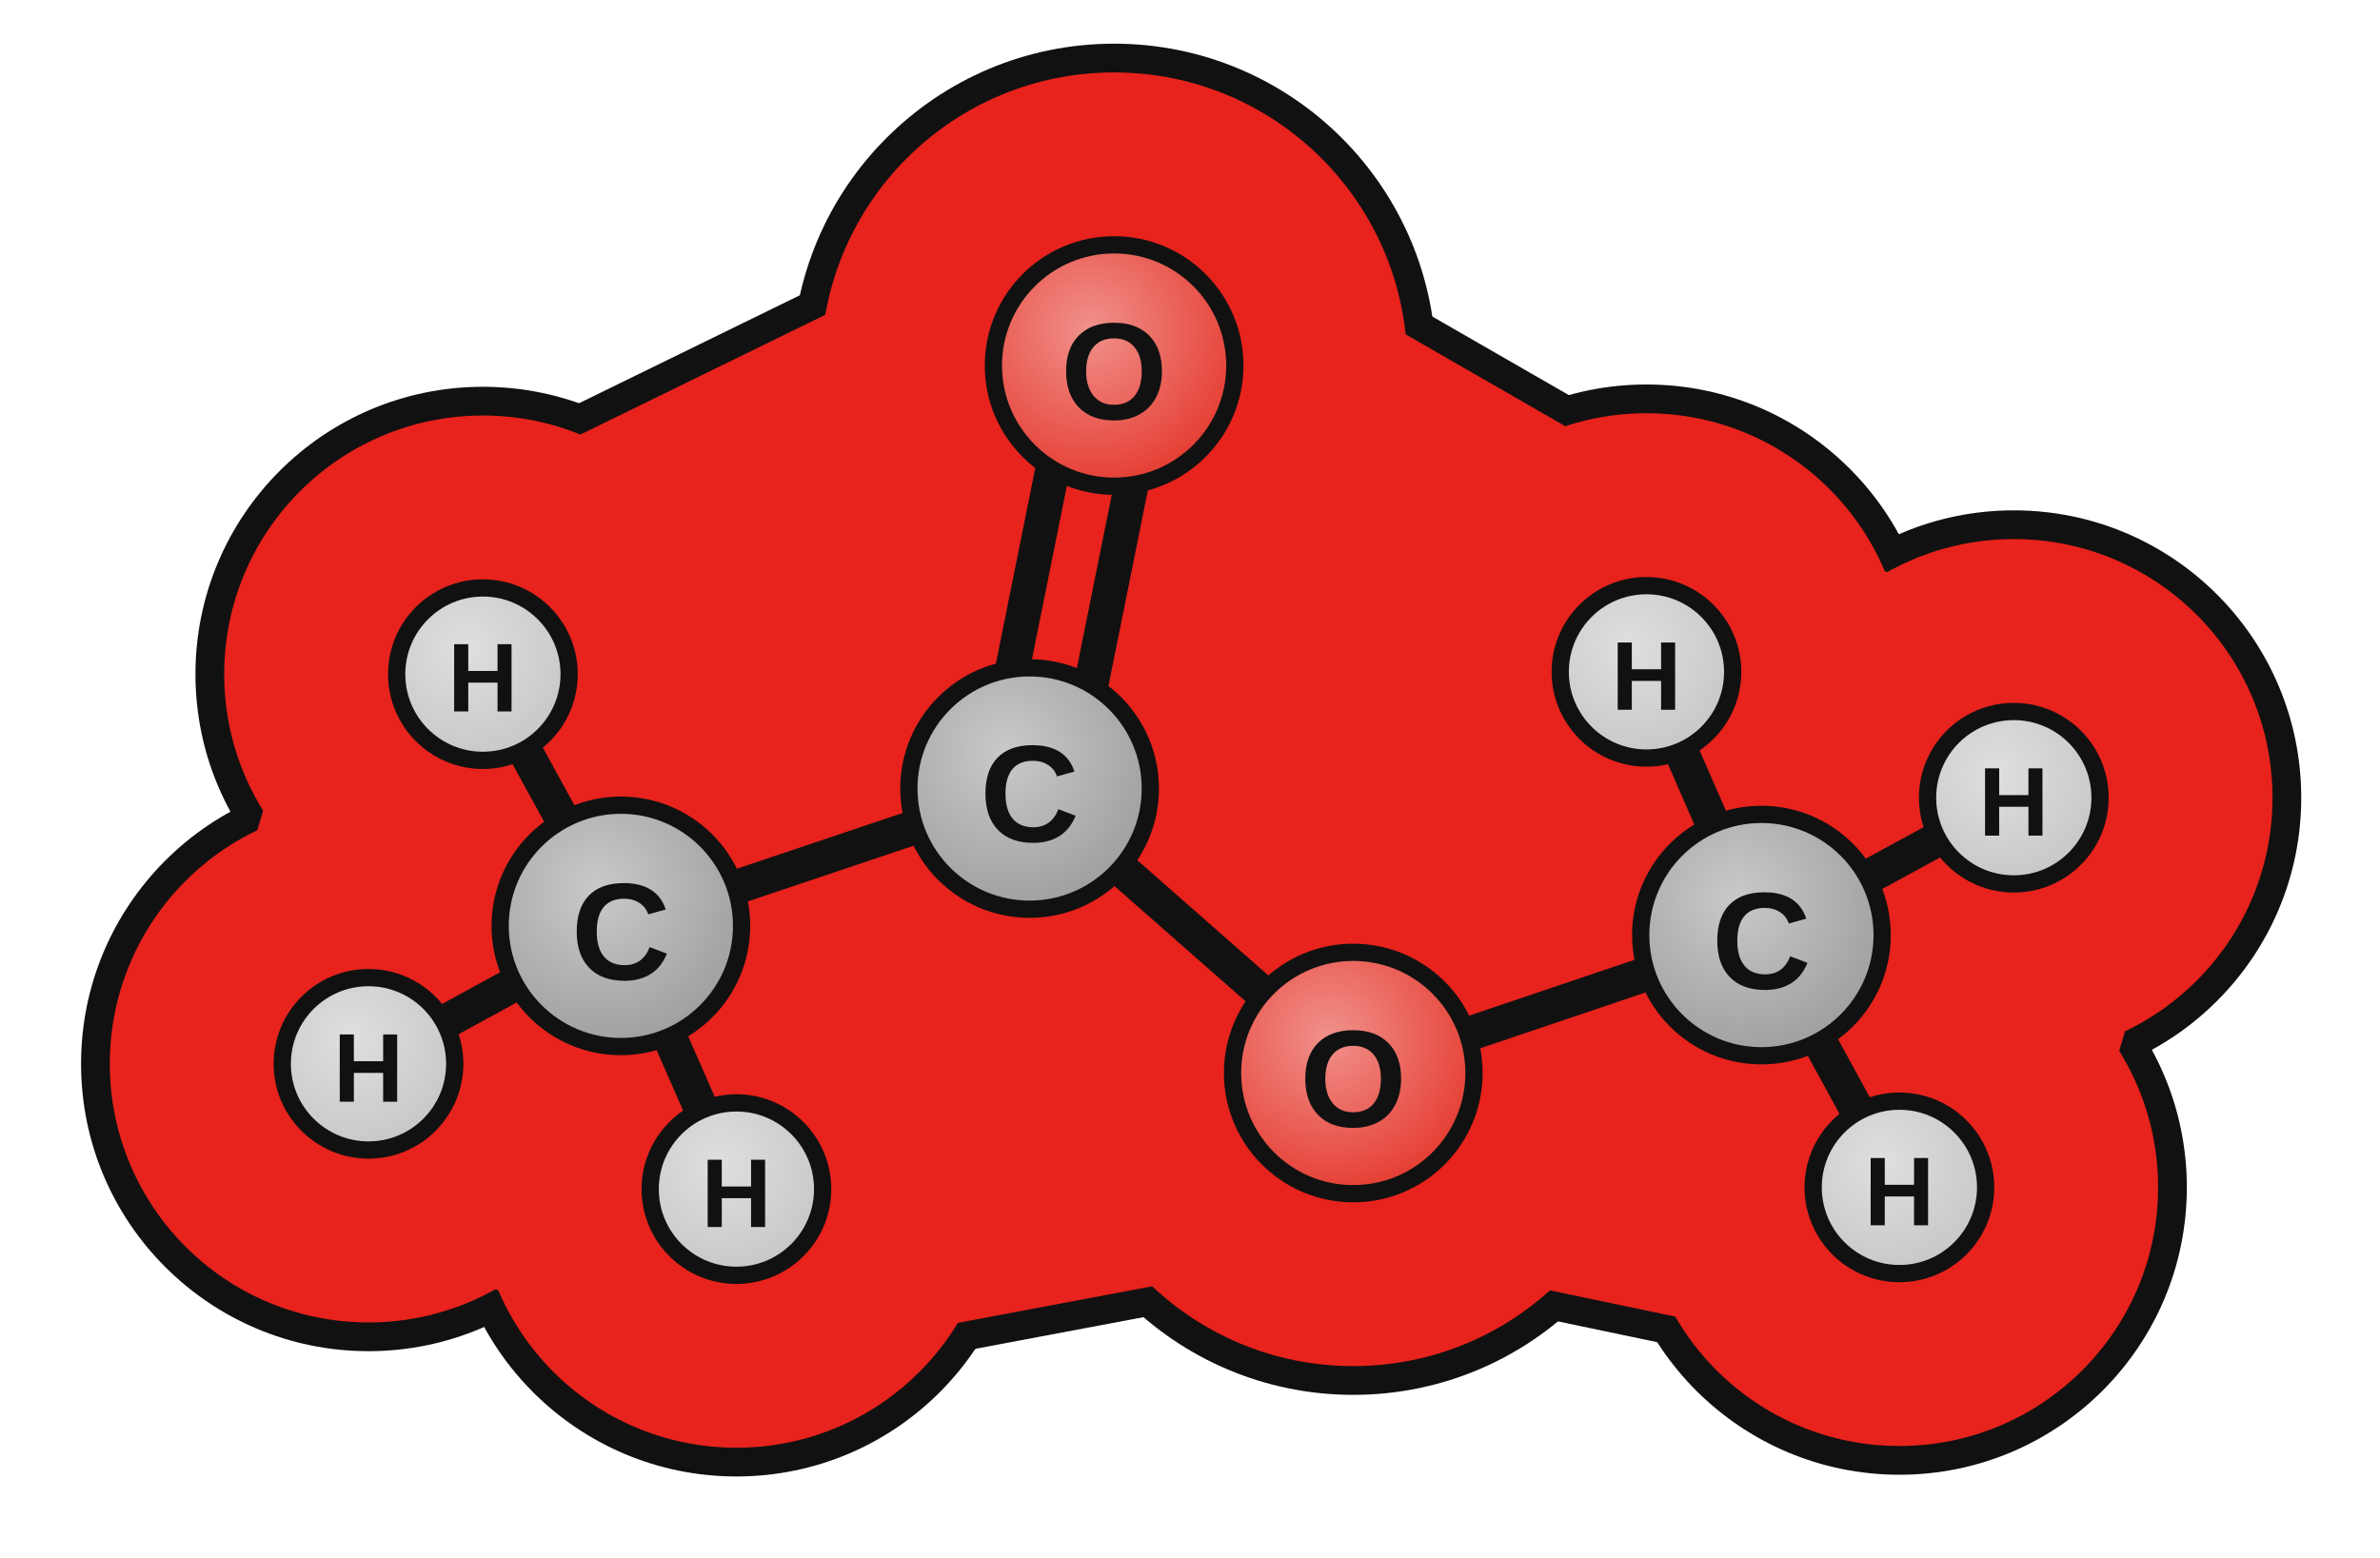
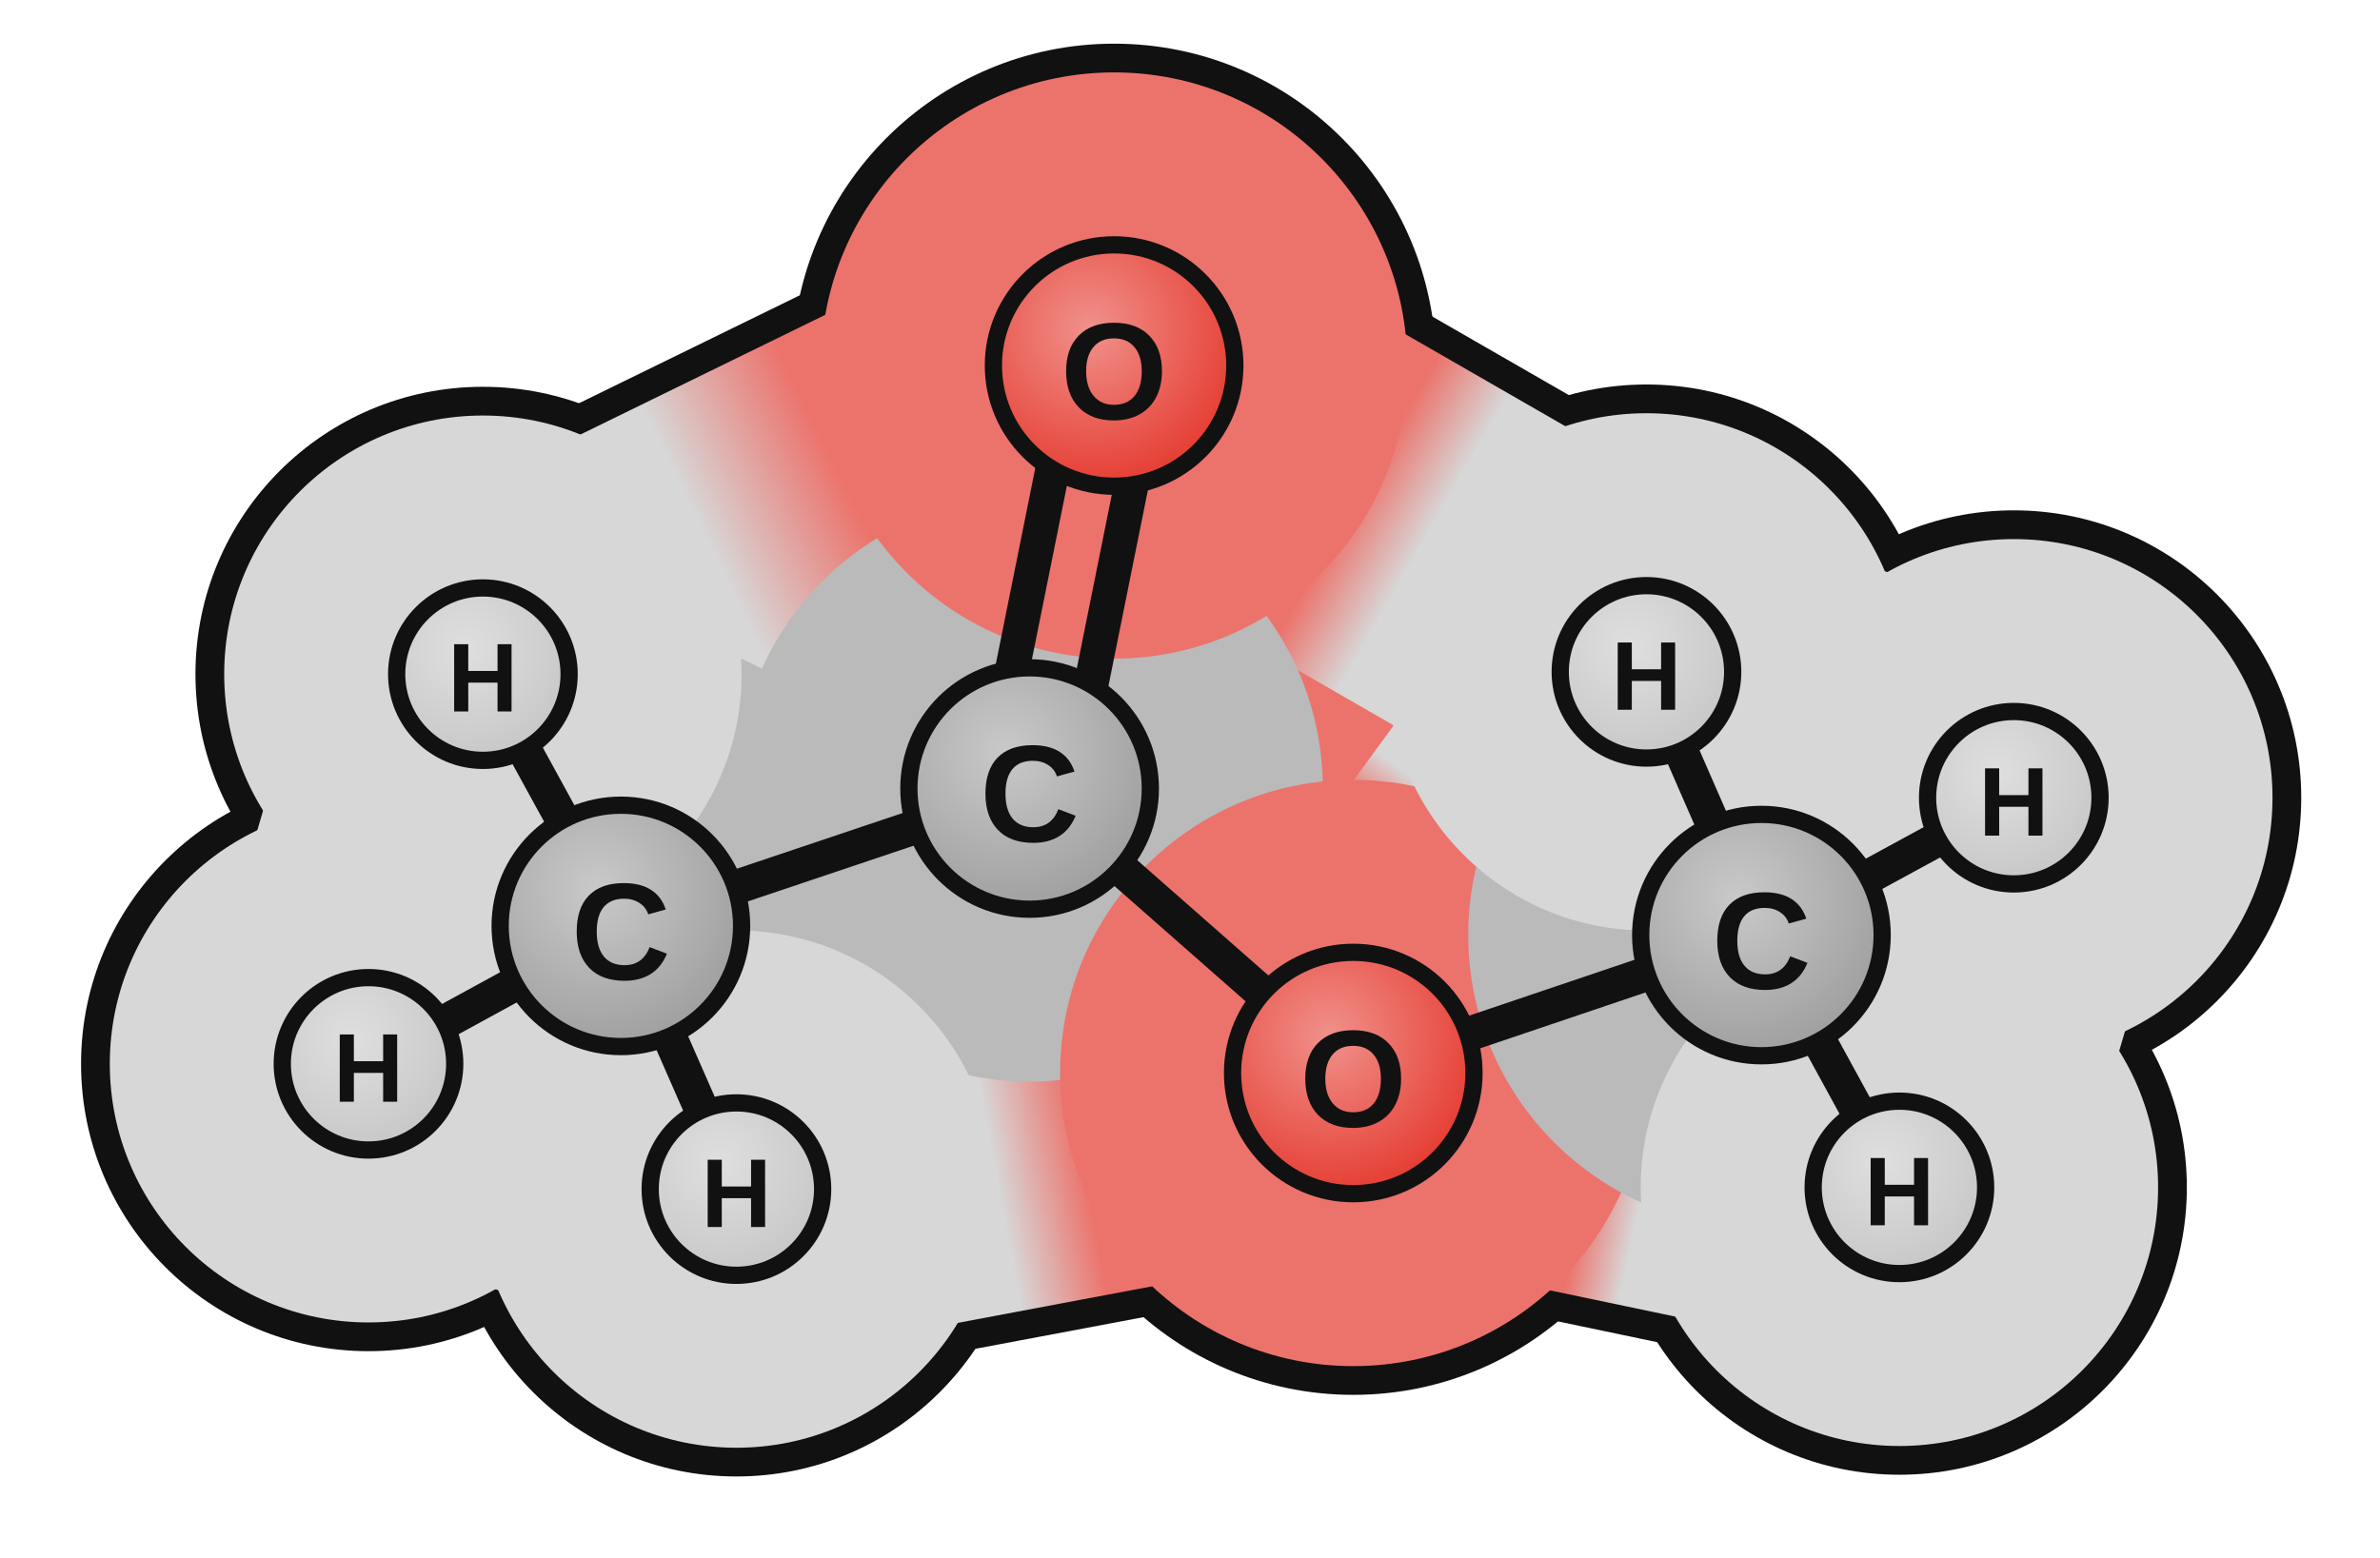
<svg xmlns="http://www.w3.org/2000/svg" viewBox="-206 -153 414 271" width="414" height="271">
  <defs>
    <radialGradient id="gC" cx="40%" cy="35%" r="70%">
      <stop offset="0" stop-color="#c9c9c9" />
      <stop offset="1" stop-color="#9d9d9d" />
    </radialGradient>
    <radialGradient id="gH" cx="40%" cy="35%" r="70%">
      <stop offset="0" stop-color="#dfdfdf" />
      <stop offset="1" stop-color="#c6c6c6" />
    </radialGradient>
    <radialGradient id="gN" cx="40%" cy="35%" r="70%">
      <stop offset="0" stop-color="#a4b5ea" />
      <stop offset="1" stop-color="#5a79d9" />
    </radialGradient>
    <radialGradient id="gO" cx="40%" cy="35%" r="70%">
      <stop offset="0" stop-color="#f0918b" />
      <stop offset="1" stop-color="#e5382d" />
    </radialGradient>
    <radialGradient id="gP" cx="40%" cy="35%" r="70%">
      <stop offset="0" stop-color="#f6c38a" />
      <stop offset="1" stop-color="#f0932b" />
    </radialGradient>
    <radialGradient id="gS" cx="40%" cy="35%" r="70%">
      <stop offset="0" stop-color="#efe499" />
      <stop offset="1" stop-color="#e3cf46" />
    </radialGradient>
    <radialGradient id="gMg" cx="40%" cy="35%" r="70%">
      <stop offset="0" stop-color="#b8e4b8" />
      <stop offset="1" stop-color="#7fcf7f" />
    </radialGradient>
    <radialGradient id="gX" cx="40%" cy="35%" r="70%">
      <stop offset="0" stop-color="#e0e0e0" />
      <stop offset="1" stop-color="#b0b0b0" />
    </radialGradient>
+     <linearGradient id="l0" gradientUnits="userSpaceOnUse" x1="-98.0" y1="8.1" x2="-26.9" y2="-15.8">
+       <stop offset="0.45" stop-color="#bababa" />
+       <stop offset="0.55" stop-color="#bababa" />
+     </linearGradient>
+     <linearGradient id="l1" gradientUnits="userSpaceOnUse" x1="-98.0" y1="8.1" x2="-12.2" y2="-89.4">
+       <stop offset="0.39" stop-color="#bababa" />
+       <stop offset="0.61" stop-color="#ec736c" />
+     </linearGradient>
+     <linearGradient id="l2" gradientUnits="userSpaceOnUse" x1="-98.0" y1="8.1" x2="29.4" y2="33.7">
+       <stop offset="0.39" stop-color="#bababa" />
+       <stop offset="0.61" stop-color="#ec736c" />
+     </linearGradient>
+     <linearGradient id="l3" gradientUnits="userSpaceOnUse" x1="-98.0" y1="8.1" x2="-77.9" y2="53.9">
+       <stop offset="0.45" stop-color="#bababa" />
+       <stop offset="0.55" stop-color="#d7d7d7" />
+     </linearGradient>
+     <linearGradient id="l4" gradientUnits="userSpaceOnUse" x1="-98.0" y1="8.1" x2="-122.0" y2="-35.7">
+       <stop offset="0.45" stop-color="#bababa" />
+       <stop offset="0.55" stop-color="#d7d7d7" />
+     </linearGradient>
+     <linearGradient id="l5" gradientUnits="userSpaceOnUse" x1="-98.0" y1="8.1" x2="-141.9" y2="32.1">
+       <stop offset="0.45" stop-color="#bababa" />
+       <stop offset="0.55" stop-color="#d7d7d7" />
+     </linearGradient>
+     <linearGradient id="l6" gradientUnits="userSpaceOnUse" x1="-26.9" y1="-15.8" x2="-12.2" y2="-89.4">
+       <stop offset="0.45" stop-color="#bababa" />
+       <stop offset="0.55" stop-color="#ec736c" />
+     </linearGradient>
+     <linearGradient id="l7" gradientUnits="userSpaceOnUse" x1="-26.9" y1="-15.8" x2="29.4" y2="33.7">
+       <stop offset="0.45" stop-color="#bababa" />
+       <stop offset="0.55" stop-color="#ec736c" />
+     </linearGradient>
+     <linearGradient id="l8" gradientUnits="userSpaceOnUse" x1="-26.9" y1="-15.8" x2="100.4" y2="9.7">
+       <stop offset="0.39" stop-color="#bababa" />
+       <stop offset="0.61" stop-color="#bababa" />
+     </linearGradient>
+     <linearGradient id="l9" gradientUnits="userSpaceOnUse" x1="-26.9" y1="-15.8" x2="-77.9" y2="53.9">
+       <stop offset="0.45" stop-color="#bababa" />
+       <stop offset="0.55" stop-color="#d7d7d7" />
+     </linearGradient>
+     <linearGradient id="l10" gradientUnits="userSpaceOnUse" x1="-26.9" y1="-15.8" x2="-122.0" y2="-35.7">
+       <stop offset="0.45" stop-color="#bababa" />
+       <stop offset="0.55" stop-color="#d7d7d7" />
+     </linearGradient>
+     <linearGradient id="l11" gradientUnits="userSpaceOnUse" x1="-26.9" y1="-15.8" x2="-141.9" y2="32.1">
+       <stop offset="0.41" stop-color="#bababa" />
+       <stop offset="0.64" stop-color="#d7d7d7" />
+     </linearGradient>
+     <linearGradient id="l12" gradientUnits="userSpaceOnUse" x1="-26.9" y1="-15.8" x2="80.4" y2="-36.1">
+       <stop offset="0.45" stop-color="#bababa" />
+       <stop offset="0.59" stop-color="#d7d7d7" />
+     </linearGradient>
+     <linearGradient id="l13" gradientUnits="userSpaceOnUse" x1="-12.2" y1="-89.4" x2="29.4" y2="33.7">
+       <stop offset="0.39" stop-color="#ec736c" />
+       <stop offset="0.61" stop-color="#ec736c" />
+     </linearGradient>
+     <linearGradient id="l14" gradientUnits="userSpaceOnUse" x1="-12.2" y1="-89.4" x2="-122.0" y2="-35.7">
+       <stop offset="0.42" stop-color="#ec736c" />
+       <stop offset="0.63" stop-color="#d7d7d7" />
+     </linearGradient>
+     <linearGradient id="l15" gradientUnits="userSpaceOnUse" x1="-12.2" y1="-89.4" x2="80.4" y2="-36.1">
+       <stop offset="0.45" stop-color="#ec736c" />
+       <stop offset="0.58" stop-color="#d7d7d7" />
+     </linearGradient>
+     <linearGradient id="l16" gradientUnits="userSpaceOnUse" x1="29.4" y1="33.7" x2="100.4" y2="9.7">
+       <stop offset="0.45" stop-color="#ec736c" />
+       <stop offset="0.55" stop-color="#bababa" />
+     </linearGradient>
+     <linearGradient id="l17" gradientUnits="userSpaceOnUse" x1="29.4" y1="33.7" x2="-77.9" y2="53.9">
+       <stop offset="0.45" stop-color="#ec736c" />
+       <stop offset="0.59" stop-color="#d7d7d7" />
+     </linearGradient>
+     <linearGradient id="l18" gradientUnits="userSpaceOnUse" x1="29.4" y1="33.7" x2="80.4" y2="-36.1">
+       <stop offset="0.45" stop-color="#ec736c" />
+       <stop offset="0.55" stop-color="#d7d7d7" />
+     </linearGradient>
+     <linearGradient id="l19" gradientUnits="userSpaceOnUse" x1="29.4" y1="33.7" x2="124.4" y2="53.6">
+       <stop offset="0.45" stop-color="#ec736c" />
+       <stop offset="0.55" stop-color="#d7d7d7" />
+     </linearGradient>
+     <linearGradient id="l20" gradientUnits="userSpaceOnUse" x1="29.4" y1="33.7" x2="144.3" y2="-14.2">
+       <stop offset="0.41" stop-color="#ec736c" />
+       <stop offset="0.64" stop-color="#d7d7d7" />
+     </linearGradient>
+     <linearGradient id="l21" gradientUnits="userSpaceOnUse" x1="100.4" y1="9.7" x2="80.4" y2="-36.1">
+       <stop offset="0.45" stop-color="#bababa" />
+       <stop offset="0.55" stop-color="#d7d7d7" />
+     </linearGradient>
+     <linearGradient id="l22" gradientUnits="userSpaceOnUse" x1="100.4" y1="9.7" x2="124.4" y2="53.6">
+       <stop offset="0.45" stop-color="#bababa" />
+       <stop offset="0.55" stop-color="#d7d7d7" />
+     </linearGradient>
+     <linearGradient id="l23" gradientUnits="userSpaceOnUse" x1="100.4" y1="9.7" x2="144.3" y2="-14.2">
+       <stop offset="0.45" stop-color="#bababa" />
+       <stop offset="0.55" stop-color="#d7d7d7" />
+     </linearGradient>
+     <linearGradient id="l24" gradientUnits="userSpaceOnUse" x1="-77.9" y1="53.9" x2="-122.0" y2="-35.7">
+       <stop offset="0.45" stop-color="#d7d7d7" />
+       <stop offset="0.55" stop-color="#d7d7d7" />
+     </linearGradient>
+     <linearGradient id="l25" gradientUnits="userSpaceOnUse" x1="-77.9" y1="53.9" x2="-141.9" y2="32.1">
+       <stop offset="0.45" stop-color="#d7d7d7" />
+       <stop offset="0.55" stop-color="#d7d7d7" />
+     </linearGradient>
+     <linearGradient id="l26" gradientUnits="userSpaceOnUse" x1="-122.0" y1="-35.7" x2="-141.9" y2="32.1">
+       <stop offset="0.45" stop-color="#d7d7d7" />
+       <stop offset="0.55" stop-color="#d7d7d7" />
+     </linearGradient>
+     <linearGradient id="l27" gradientUnits="userSpaceOnUse" x1="80.4" y1="-36.1" x2="124.4" y2="53.6">
+       <stop offset="0.45" stop-color="#d7d7d7" />
+       <stop offset="0.55" stop-color="#d7d7d7" />
+     </linearGradient>
+     <linearGradient id="l28" gradientUnits="userSpaceOnUse" x1="80.4" y1="-36.1" x2="144.3" y2="-14.2">
+       <stop offset="0.45" stop-color="#d7d7d7" />
+       <stop offset="0.55" stop-color="#d7d7d7" />
+     </linearGradient>
+     <linearGradient id="l29" gradientUnits="userSpaceOnUse" x1="124.4" y1="53.6" x2="144.3" y2="-14.2">
+       <stop offset="0.45" stop-color="#d7d7d7" />
+       <stop offset="0.55" stop-color="#d7d7d7" />
+     </linearGradient>
+     <linearGradient id="l30" gradientUnits="userSpaceOnUse" x1="-98.0" y1="8.1" x2="-26.9" y2="-15.8">
+       <stop offset="0.45" stop-color="#bababa" />
+       <stop offset="0.55" stop-color="#bababa" />
+     </linearGradient>
+     <linearGradient id="l31" gradientUnits="userSpaceOnUse" x1="-26.9" y1="-15.8" x2="-12.2" y2="-89.4">
+       <stop offset="0.45" stop-color="#bababa" />
+       <stop offset="0.55" stop-color="#ec736c" />
+     </linearGradient>
+     <linearGradient id="l32" gradientUnits="userSpaceOnUse" x1="-26.9" y1="-15.8" x2="29.4" y2="33.7">
+       <stop offset="0.45" stop-color="#bababa" />
+       <stop offset="0.55" stop-color="#ec736c" />
+     </linearGradient>
+     <linearGradient id="l33" gradientUnits="userSpaceOnUse" x1="29.4" y1="33.7" x2="100.4" y2="9.7">
+       <stop offset="0.45" stop-color="#ec736c" />
+       <stop offset="0.55" stop-color="#bababa" />
+     </linearGradient>
+     <linearGradient id="l34" gradientUnits="userSpaceOnUse" x1="-98.0" y1="8.1" x2="-77.9" y2="53.9">
+       <stop offset="0.45" stop-color="#bababa" />
+       <stop offset="0.55" stop-color="#d7d7d7" />
+     </linearGradient>
+     <linearGradient id="l35" gradientUnits="userSpaceOnUse" x1="-98.0" y1="8.1" x2="-122.0" y2="-35.7">
+       <stop offset="0.45" stop-color="#bababa" />
+       <stop offset="0.55" stop-color="#d7d7d7" />
+     </linearGradient>
+     <linearGradient id="l36" gradientUnits="userSpaceOnUse" x1="-98.0" y1="8.1" x2="-141.9" y2="32.1">
+       <stop offset="0.45" stop-color="#bababa" />
+       <stop offset="0.55" stop-color="#d7d7d7" />
+     </linearGradient>
+     <linearGradient id="l37" gradientUnits="userSpaceOnUse" x1="100.4" y1="9.7" x2="80.4" y2="-36.1">
+       <stop offset="0.45" stop-color="#bababa" />
+       <stop offset="0.55" stop-color="#d7d7d7" />
+     </linearGradient>
+     <linearGradient id="l38" gradientUnits="userSpaceOnUse" x1="100.4" y1="9.7" x2="124.4" y2="53.6">
+       <stop offset="0.45" stop-color="#bababa" />
+       <stop offset="0.55" stop-color="#d7d7d7" />
+     </linearGradient>
+     <linearGradient id="l39" gradientUnits="userSpaceOnUse" x1="100.4" y1="9.7" x2="144.3" y2="-14.2">
+       <stop offset="0.45" stop-color="#bababa" />
+       <stop offset="0.55" stop-color="#d7d7d7" />
+     </linearGradient>
  </defs>
  <g fill="#111" stroke="#111" stroke-linecap="round" stroke-linejoin="round">
    <line x1="-98.0" y1="8.1" x2="-26.9" y2="-15.8" stroke-width="70.0" />
    <line x1="-26.9" y1="-15.8" x2="-12.2" y2="-89.4" stroke-width="70.0" />
    <line x1="-26.9" y1="-15.8" x2="29.4" y2="33.7" stroke-width="70.0" />
    <line x1="29.4" y1="33.7" x2="100.4" y2="9.7" stroke-width="70.0" />
    <line x1="-98.0" y1="8.1" x2="-77.9" y2="53.9" stroke-width="70.0" />
    <line x1="-98.0" y1="8.1" x2="-122.0" y2="-35.7" stroke-width="70.0" />
    <line x1="-98.0" y1="8.1" x2="-141.9" y2="32.1" stroke-width="70.0" />
    <line x1="100.4" y1="9.7" x2="80.4" y2="-36.1" stroke-width="70.0" />
    <line x1="100.4" y1="9.7" x2="124.4" y2="53.6" stroke-width="70.0" />
    <line x1="100.4" y1="9.7" x2="144.3" y2="-14.2" stroke-width="70.0" />
    <line x1="-98.0" y1="8.1" x2="-26.9" y2="-15.8" stroke-width="70.0" />
    <line x1="-98.0" y1="8.1" x2="-12.2" y2="-89.4" stroke-width="70.0" />
    <line x1="-98.0" y1="8.1" x2="29.4" y2="33.7" stroke-width="70.0" />
    <line x1="-98.0" y1="8.1" x2="-77.9" y2="53.9" stroke-width="70.0" />
    <line x1="-98.0" y1="8.1" x2="-122.0" y2="-35.7" stroke-width="70.0" />
    <line x1="-98.0" y1="8.1" x2="-141.9" y2="32.1" stroke-width="70.0" />
    <line x1="-26.9" y1="-15.8" x2="-12.2" y2="-89.4" stroke-width="70.0" />
    <line x1="-26.9" y1="-15.8" x2="29.4" y2="33.7" stroke-width="70.0" />
    <line x1="-26.9" y1="-15.8" x2="100.4" y2="9.7" stroke-width="70.0" />
    <line x1="-26.9" y1="-15.8" x2="-77.9" y2="53.9" stroke-width="70.0" />
    <line x1="-26.9" y1="-15.8" x2="-122.0" y2="-35.7" stroke-width="70.0" />
    <line x1="-26.9" y1="-15.8" x2="-141.9" y2="32.1" stroke-width="70.0" />
    <line x1="-26.9" y1="-15.8" x2="80.4" y2="-36.1" stroke-width="70.0" />
    <line x1="-12.2" y1="-89.4" x2="29.4" y2="33.7" stroke-width="70.0" />
    <line x1="-12.2" y1="-89.4" x2="-122.0" y2="-35.7" stroke-width="70.0" />
    <line x1="-12.2" y1="-89.4" x2="80.4" y2="-36.1" stroke-width="70.0" />
    <line x1="29.4" y1="33.7" x2="100.4" y2="9.7" stroke-width="70.0" />
    <line x1="29.4" y1="33.7" x2="-77.9" y2="53.9" stroke-width="70.0" />
    <line x1="29.4" y1="33.7" x2="80.4" y2="-36.1" stroke-width="70.0" />
    <line x1="29.4" y1="33.7" x2="124.4" y2="53.6" stroke-width="70.0" />
    <line x1="29.4" y1="33.7" x2="144.3" y2="-14.2" stroke-width="70.0" />
    <line x1="100.4" y1="9.7" x2="80.4" y2="-36.1" stroke-width="70.0" />
    <line x1="100.4" y1="9.7" x2="124.4" y2="53.6" stroke-width="70.0" />
    <line x1="100.4" y1="9.7" x2="144.3" y2="-14.2" stroke-width="70.0" />
    <line x1="-77.9" y1="53.9" x2="-122.0" y2="-35.7" stroke-width="70.0" />
    <line x1="-77.9" y1="53.9" x2="-141.9" y2="32.1" stroke-width="70.0" />
    <line x1="-122.0" y1="-35.7" x2="-141.9" y2="32.1" stroke-width="70.0" />
    <line x1="80.4" y1="-36.1" x2="124.4" y2="53.6" stroke-width="70.0" />
    <line x1="80.4" y1="-36.1" x2="144.3" y2="-14.2" stroke-width="70.0" />
    <line x1="124.4" y1="53.6" x2="144.3" y2="-14.2" stroke-width="70.0" />
    <circle cx="-98.0" cy="8.1" r="56.0" stroke="none" />
    <circle cx="-26.9" cy="-15.8" r="56.0" stroke="none" />
    <circle cx="-12.2" cy="-89.4" r="56.0" stroke="none" />
    <circle cx="29.4" cy="33.7" r="56.0" stroke="none" />
    <circle cx="100.4" cy="9.7" r="56.0" stroke="none" />
    <circle cx="-77.9" cy="53.9" r="50.0" stroke="none" />
    <circle cx="-122.0" cy="-35.7" r="50.0" stroke="none" />
    <circle cx="-141.9" cy="32.1" r="50.0" stroke="none" />
    <circle cx="80.4" cy="-36.1" r="50.0" stroke="none" />
    <circle cx="124.4" cy="53.6" r="50.0" stroke="none" />
    <circle cx="144.3" cy="-14.2" r="50.0" stroke="none" />
  </g>
-   <g fill="#e8221c" stroke="#e8221c" stroke-linecap="round" stroke-linejoin="round">
-     <line x1="-98.0" y1="8.1" x2="-26.9" y2="-15.8" stroke-width="60.0" />
-     <line x1="-26.9" y1="-15.8" x2="-12.2" y2="-89.4" stroke-width="60.0" />
-     <line x1="-26.9" y1="-15.8" x2="29.4" y2="33.7" stroke-width="60.0" />
-     <line x1="29.4" y1="33.7" x2="100.4" y2="9.7" stroke-width="60.0" />
-     <line x1="-98.0" y1="8.1" x2="-77.9" y2="53.9" stroke-width="60.0" />
-     <line x1="-98.0" y1="8.1" x2="-122.0" y2="-35.7" stroke-width="60.0" />
-     <line x1="-98.0" y1="8.1" x2="-141.9" y2="32.1" stroke-width="60.0" />
-     <line x1="100.4" y1="9.7" x2="80.4" y2="-36.1" stroke-width="60.0" />
-     <line x1="100.4" y1="9.7" x2="124.4" y2="53.6" stroke-width="60.0" />
-     <line x1="100.4" y1="9.7" x2="144.3" y2="-14.2" stroke-width="60.0" />
-     <line x1="-98.0" y1="8.1" x2="-26.9" y2="-15.8" stroke-width="60.0" />
-     <line x1="-98.0" y1="8.1" x2="-12.2" y2="-89.4" stroke-width="60.0" />
-     <line x1="-98.0" y1="8.1" x2="29.4" y2="33.7" stroke-width="60.0" />
-     <line x1="-98.0" y1="8.1" x2="-77.9" y2="53.9" stroke-width="60.0" />
-     <line x1="-98.0" y1="8.1" x2="-122.0" y2="-35.7" stroke-width="60.0" />
-     <line x1="-98.0" y1="8.1" x2="-141.9" y2="32.1" stroke-width="60.0" />
-     <line x1="-26.9" y1="-15.8" x2="-12.2" y2="-89.4" stroke-width="60.0" />
-     <line x1="-26.9" y1="-15.8" x2="29.4" y2="33.7" stroke-width="60.0" />
-     <line x1="-26.9" y1="-15.8" x2="100.4" y2="9.7" stroke-width="60.0" />
-     <line x1="-26.9" y1="-15.8" x2="-77.9" y2="53.9" stroke-width="60.0" />
-     <line x1="-26.9" y1="-15.8" x2="-122.0" y2="-35.7" stroke-width="60.0" />
-     <line x1="-26.9" y1="-15.8" x2="-141.9" y2="32.1" stroke-width="60.0" />
-     <line x1="-26.9" y1="-15.8" x2="80.4" y2="-36.1" stroke-width="60.0" />
-     <line x1="-12.2" y1="-89.4" x2="29.4" y2="33.7" stroke-width="60.0" />
-     <line x1="-12.2" y1="-89.4" x2="-122.0" y2="-35.7" stroke-width="60.0" />
-     <line x1="-12.2" y1="-89.4" x2="80.4" y2="-36.1" stroke-width="60.0" />
-     <line x1="29.4" y1="33.7" x2="100.4" y2="9.7" stroke-width="60.0" />
-     <line x1="29.4" y1="33.7" x2="-77.9" y2="53.9" stroke-width="60.0" />
-     <line x1="29.4" y1="33.7" x2="80.4" y2="-36.1" stroke-width="60.0" />
-     <line x1="29.4" y1="33.7" x2="124.4" y2="53.6" stroke-width="60.0" />
-     <line x1="29.4" y1="33.7" x2="144.3" y2="-14.2" stroke-width="60.0" />
-     <line x1="100.4" y1="9.7" x2="80.4" y2="-36.1" stroke-width="60.0" />
-     <line x1="100.4" y1="9.7" x2="124.4" y2="53.6" stroke-width="60.0" />
-     <line x1="100.4" y1="9.7" x2="144.3" y2="-14.2" stroke-width="60.0" />
-     <line x1="-77.9" y1="53.9" x2="-122.0" y2="-35.7" stroke-width="60.0" />
-     <line x1="-77.9" y1="53.9" x2="-141.9" y2="32.1" stroke-width="60.0" />
-     <line x1="-122.0" y1="-35.7" x2="-141.9" y2="32.1" stroke-width="60.0" />
-     <line x1="80.4" y1="-36.1" x2="124.4" y2="53.6" stroke-width="60.0" />
-     <line x1="80.4" y1="-36.1" x2="144.3" y2="-14.2" stroke-width="60.0" />
-     <line x1="124.4" y1="53.6" x2="144.3" y2="-14.2" stroke-width="60.0" />
-     <circle cx="-98.0" cy="8.1" r="51.0" stroke="none" />
-     <circle cx="-26.9" cy="-15.8" r="51.0" stroke="none" />
-     <circle cx="-12.2" cy="-89.4" r="51.0" stroke="none" />
-     <circle cx="29.4" cy="33.7" r="51.0" stroke="none" />
-     <circle cx="100.4" cy="9.7" r="51.0" stroke="none" />
-     <circle cx="-77.9" cy="53.9" r="45.0" stroke="none" />
-     <circle cx="-122.0" cy="-35.7" r="45.0" stroke="none" />
-     <circle cx="-141.9" cy="32.1" r="45.0" stroke="none" />
-     <circle cx="80.4" cy="-36.1" r="45.0" stroke="none" />
-     <circle cx="124.4" cy="53.6" r="45.0" stroke="none" />
-     <circle cx="144.3" cy="-14.2" r="45.0" stroke="none" />
+   <g stroke-linejoin="round">
+     <line x1="-98.0" y1="8.1" x2="-26.9" y2="-15.8" stroke="url(#l0)" stroke-width="60.0" stroke-linecap="round" />
+     <line x1="-98.0" y1="8.1" x2="-12.2" y2="-89.4" stroke="url(#l1)" stroke-width="60.0" stroke-linecap="round" />
+     <line x1="-98.0" y1="8.1" x2="29.4" y2="33.7" stroke="url(#l2)" stroke-width="60.0" stroke-linecap="round" />
+     <line x1="-98.0" y1="8.1" x2="-77.9" y2="53.9" stroke="url(#l3)" stroke-width="60.0" stroke-linecap="round" />
+     <line x1="-98.0" y1="8.1" x2="-122.0" y2="-35.7" stroke="url(#l4)" stroke-width="60.0" stroke-linecap="round" />
+     <line x1="-98.0" y1="8.1" x2="-141.9" y2="32.1" stroke="url(#l5)" stroke-width="60.0" stroke-linecap="round" />
+     <line x1="-26.9" y1="-15.8" x2="-12.2" y2="-89.4" stroke="url(#l6)" stroke-width="60.0" stroke-linecap="round" />
+     <line x1="-26.9" y1="-15.8" x2="29.4" y2="33.7" stroke="url(#l7)" stroke-width="60.0" stroke-linecap="round" />
+     <line x1="-26.9" y1="-15.8" x2="100.4" y2="9.7" stroke="url(#l8)" stroke-width="60.0" stroke-linecap="round" />
+     <line x1="-26.9" y1="-15.8" x2="-77.9" y2="53.9" stroke="url(#l9)" stroke-width="60.0" stroke-linecap="round" />
+     <line x1="-26.9" y1="-15.8" x2="-122.0" y2="-35.7" stroke="url(#l10)" stroke-width="60.0" stroke-linecap="round" />
+     <line x1="-26.9" y1="-15.8" x2="-141.9" y2="32.1" stroke="url(#l11)" stroke-width="60.0" stroke-linecap="round" />
+     <line x1="-26.9" y1="-15.8" x2="80.4" y2="-36.1" stroke="url(#l12)" stroke-width="60.0" stroke-linecap="round" />
+     <line x1="-12.2" y1="-89.4" x2="29.4" y2="33.7" stroke="url(#l13)" stroke-width="60.0" stroke-linecap="round" />
+     <line x1="-12.2" y1="-89.4" x2="-122.0" y2="-35.7" stroke="url(#l14)" stroke-width="60.0" stroke-linecap="round" />
+     <line x1="-12.2" y1="-89.4" x2="80.4" y2="-36.1" stroke="url(#l15)" stroke-width="60.0" stroke-linecap="round" />
+     <line x1="29.4" y1="33.7" x2="100.4" y2="9.7" stroke="url(#l16)" stroke-width="60.0" stroke-linecap="round" />
+     <line x1="29.4" y1="33.7" x2="-77.9" y2="53.9" stroke="url(#l17)" stroke-width="60.0" stroke-linecap="round" />
+     <line x1="29.4" y1="33.7" x2="80.4" y2="-36.1" stroke="url(#l18)" stroke-width="60.0" stroke-linecap="round" />
+     <line x1="29.4" y1="33.7" x2="124.4" y2="53.6" stroke="url(#l19)" stroke-width="60.0" stroke-linecap="round" />
+     <line x1="29.4" y1="33.7" x2="144.3" y2="-14.2" stroke="url(#l20)" stroke-width="60.0" stroke-linecap="round" />
+     <line x1="100.4" y1="9.7" x2="80.4" y2="-36.1" stroke="url(#l21)" stroke-width="60.0" stroke-linecap="round" />
+     <line x1="100.4" y1="9.7" x2="124.4" y2="53.6" stroke="url(#l22)" stroke-width="60.0" stroke-linecap="round" />
+     <line x1="100.4" y1="9.7" x2="144.3" y2="-14.2" stroke="url(#l23)" stroke-width="60.0" stroke-linecap="round" />
+     <line x1="-77.9" y1="53.9" x2="-122.0" y2="-35.7" stroke="url(#l24)" stroke-width="60.0" stroke-linecap="round" />
+     <line x1="-77.9" y1="53.9" x2="-141.9" y2="32.1" stroke="url(#l25)" stroke-width="60.0" stroke-linecap="round" />
+     <line x1="-122.0" y1="-35.7" x2="-141.9" y2="32.1" stroke="url(#l26)" stroke-width="60.0" stroke-linecap="round" />
+     <line x1="80.4" y1="-36.1" x2="124.4" y2="53.6" stroke="url(#l27)" stroke-width="60.0" stroke-linecap="round" />
+     <line x1="80.4" y1="-36.1" x2="144.3" y2="-14.2" stroke="url(#l28)" stroke-width="60.0" stroke-linecap="round" />
+     <line x1="124.4" y1="53.6" x2="144.3" y2="-14.2" stroke="url(#l29)" stroke-width="60.0" stroke-linecap="round" />
+     <line x1="-98.0" y1="8.1" x2="-26.9" y2="-15.8" stroke="url(#l30)" stroke-width="60.0" stroke-linecap="round" />
+     <line x1="-26.9" y1="-15.8" x2="-12.2" y2="-89.4" stroke="url(#l31)" stroke-width="60.0" stroke-linecap="round" />
+     <line x1="-26.9" y1="-15.8" x2="29.4" y2="33.7" stroke="url(#l32)" stroke-width="60.0" stroke-linecap="round" />
+     <line x1="29.4" y1="33.7" x2="100.4" y2="9.7" stroke="url(#l33)" stroke-width="60.0" stroke-linecap="round" />
+     <line x1="-98.0" y1="8.1" x2="-77.9" y2="53.9" stroke="url(#l34)" stroke-width="60.0" stroke-linecap="round" />
+     <line x1="-98.0" y1="8.1" x2="-122.0" y2="-35.7" stroke="url(#l35)" stroke-width="60.0" stroke-linecap="round" />
+     <line x1="-98.0" y1="8.1" x2="-141.9" y2="32.1" stroke="url(#l36)" stroke-width="60.0" stroke-linecap="round" />
+     <line x1="100.4" y1="9.7" x2="80.4" y2="-36.1" stroke="url(#l37)" stroke-width="60.0" stroke-linecap="round" />
+     <line x1="100.4" y1="9.7" x2="124.4" y2="53.6" stroke="url(#l38)" stroke-width="60.0" stroke-linecap="round" />
+     <line x1="100.4" y1="9.7" x2="144.3" y2="-14.2" stroke="url(#l39)" stroke-width="60.0" stroke-linecap="round" />
+     <circle cx="-98.0" cy="8.1" r="51.0" fill="#bababa" stroke="none" />
+     <circle cx="-26.9" cy="-15.8" r="51.0" fill="#bababa" stroke="none" />
+     <circle cx="-12.2" cy="-89.4" r="51.0" fill="#ec736c" stroke="none" />
+     <circle cx="29.4" cy="33.7" r="51.0" fill="#ec736c" stroke="none" />
+     <circle cx="100.4" cy="9.7" r="51.0" fill="#bababa" stroke="none" />
+     <circle cx="-77.9" cy="53.9" r="45.0" fill="#d7d7d7" stroke="none" />
+     <circle cx="-122.0" cy="-35.7" r="45.0" fill="#d7d7d7" stroke="none" />
+     <circle cx="-141.9" cy="32.1" r="45.0" fill="#d7d7d7" stroke="none" />
+     <circle cx="80.4" cy="-36.1" r="45.0" fill="#d7d7d7" stroke="none" />
+     <circle cx="124.4" cy="53.6" r="45.0" fill="#d7d7d7" stroke="none" />
+     <circle cx="144.3" cy="-14.2" r="45.0" fill="#d7d7d7" stroke="none" />
  </g>
  <g stroke="#111" stroke-width="6" stroke-linecap="round">
    <line x1="-98.0" y1="8.1" x2="-26.9" y2="-15.8" />
    <line x1="-33.8" y1="-17.2" x2="-19.0" y2="-90.7" />
    <line x1="-20.1" y1="-14.5" x2="-5.3" y2="-88.0" />
    <line x1="-26.9" y1="-15.8" x2="29.4" y2="33.7" />
    <line x1="29.4" y1="33.7" x2="100.4" y2="9.7" />
    <line x1="-98.0" y1="8.1" x2="-77.9" y2="53.9" />
    <line x1="-98.0" y1="8.1" x2="-122.0" y2="-35.7" />
    <line x1="-98.0" y1="8.1" x2="-141.9" y2="32.1" />
    <line x1="100.4" y1="9.7" x2="80.4" y2="-36.1" />
    <line x1="100.4" y1="9.7" x2="124.4" y2="53.6" />
    <line x1="100.4" y1="9.7" x2="144.3" y2="-14.2" />
  </g>
  <circle cx="-98.0" cy="8.1" r="21" fill="url(#gC)" stroke="#111" stroke-width="3" />
  <text x="-98.0" y="9.1" text-anchor="middle" dominant-baseline="central" font-family="Arial, Helvetica, sans-serif" font-weight="bold" font-size="24" fill="#111">C</text>
  <circle cx="-26.9" cy="-15.8" r="21" fill="url(#gC)" stroke="#111" stroke-width="3" />
  <text x="-26.9" y="-14.9" text-anchor="middle" dominant-baseline="central" font-family="Arial, Helvetica, sans-serif" font-weight="bold" font-size="24" fill="#111">C</text>
  <circle cx="-12.2" cy="-89.4" r="21" fill="url(#gO)" stroke="#111" stroke-width="3" />
  <text x="-12.2" y="-88.4" text-anchor="middle" dominant-baseline="central" font-family="Arial, Helvetica, sans-serif" font-weight="bold" font-size="24" fill="#111">O</text>
  <circle cx="29.4" cy="33.7" r="21" fill="url(#gO)" stroke="#111" stroke-width="3" />
  <text x="29.4" y="34.7" text-anchor="middle" dominant-baseline="central" font-family="Arial, Helvetica, sans-serif" font-weight="bold" font-size="24" fill="#111">O</text>
  <circle cx="100.4" cy="9.7" r="21" fill="url(#gC)" stroke="#111" stroke-width="3" />
  <text x="100.4" y="10.7" text-anchor="middle" dominant-baseline="central" font-family="Arial, Helvetica, sans-serif" font-weight="bold" font-size="24" fill="#111">C</text>
  <circle cx="-77.9" cy="53.9" r="15" fill="url(#gH)" stroke="#111" stroke-width="3" />
  <text x="-77.9" y="54.6" text-anchor="middle" dominant-baseline="central" font-family="Arial, Helvetica, sans-serif" font-weight="bold" font-size="17" fill="#111">H</text>
  <circle cx="-122.0" cy="-35.7" r="15" fill="url(#gH)" stroke="#111" stroke-width="3" />
  <text x="-122.0" y="-35.1" text-anchor="middle" dominant-baseline="central" font-family="Arial, Helvetica, sans-serif" font-weight="bold" font-size="17" fill="#111">H</text>
  <circle cx="-141.9" cy="32.1" r="15" fill="url(#gH)" stroke="#111" stroke-width="3" />
  <text x="-141.9" y="32.8" text-anchor="middle" dominant-baseline="central" font-family="Arial, Helvetica, sans-serif" font-weight="bold" font-size="17" fill="#111">H</text>
  <circle cx="80.4" cy="-36.1" r="15" fill="url(#gH)" stroke="#111" stroke-width="3" />
  <text x="80.4" y="-35.4" text-anchor="middle" dominant-baseline="central" font-family="Arial, Helvetica, sans-serif" font-weight="bold" font-size="17" fill="#111">H</text>
  <circle cx="124.4" cy="53.6" r="15" fill="url(#gH)" stroke="#111" stroke-width="3" />
  <text x="124.4" y="54.3" text-anchor="middle" dominant-baseline="central" font-family="Arial, Helvetica, sans-serif" font-weight="bold" font-size="17" fill="#111">H</text>
  <circle cx="144.3" cy="-14.2" r="15" fill="url(#gH)" stroke="#111" stroke-width="3" />
  <text x="144.3" y="-13.5" text-anchor="middle" dominant-baseline="central" font-family="Arial, Helvetica, sans-serif" font-weight="bold" font-size="17" fill="#111">H</text>
</svg>
